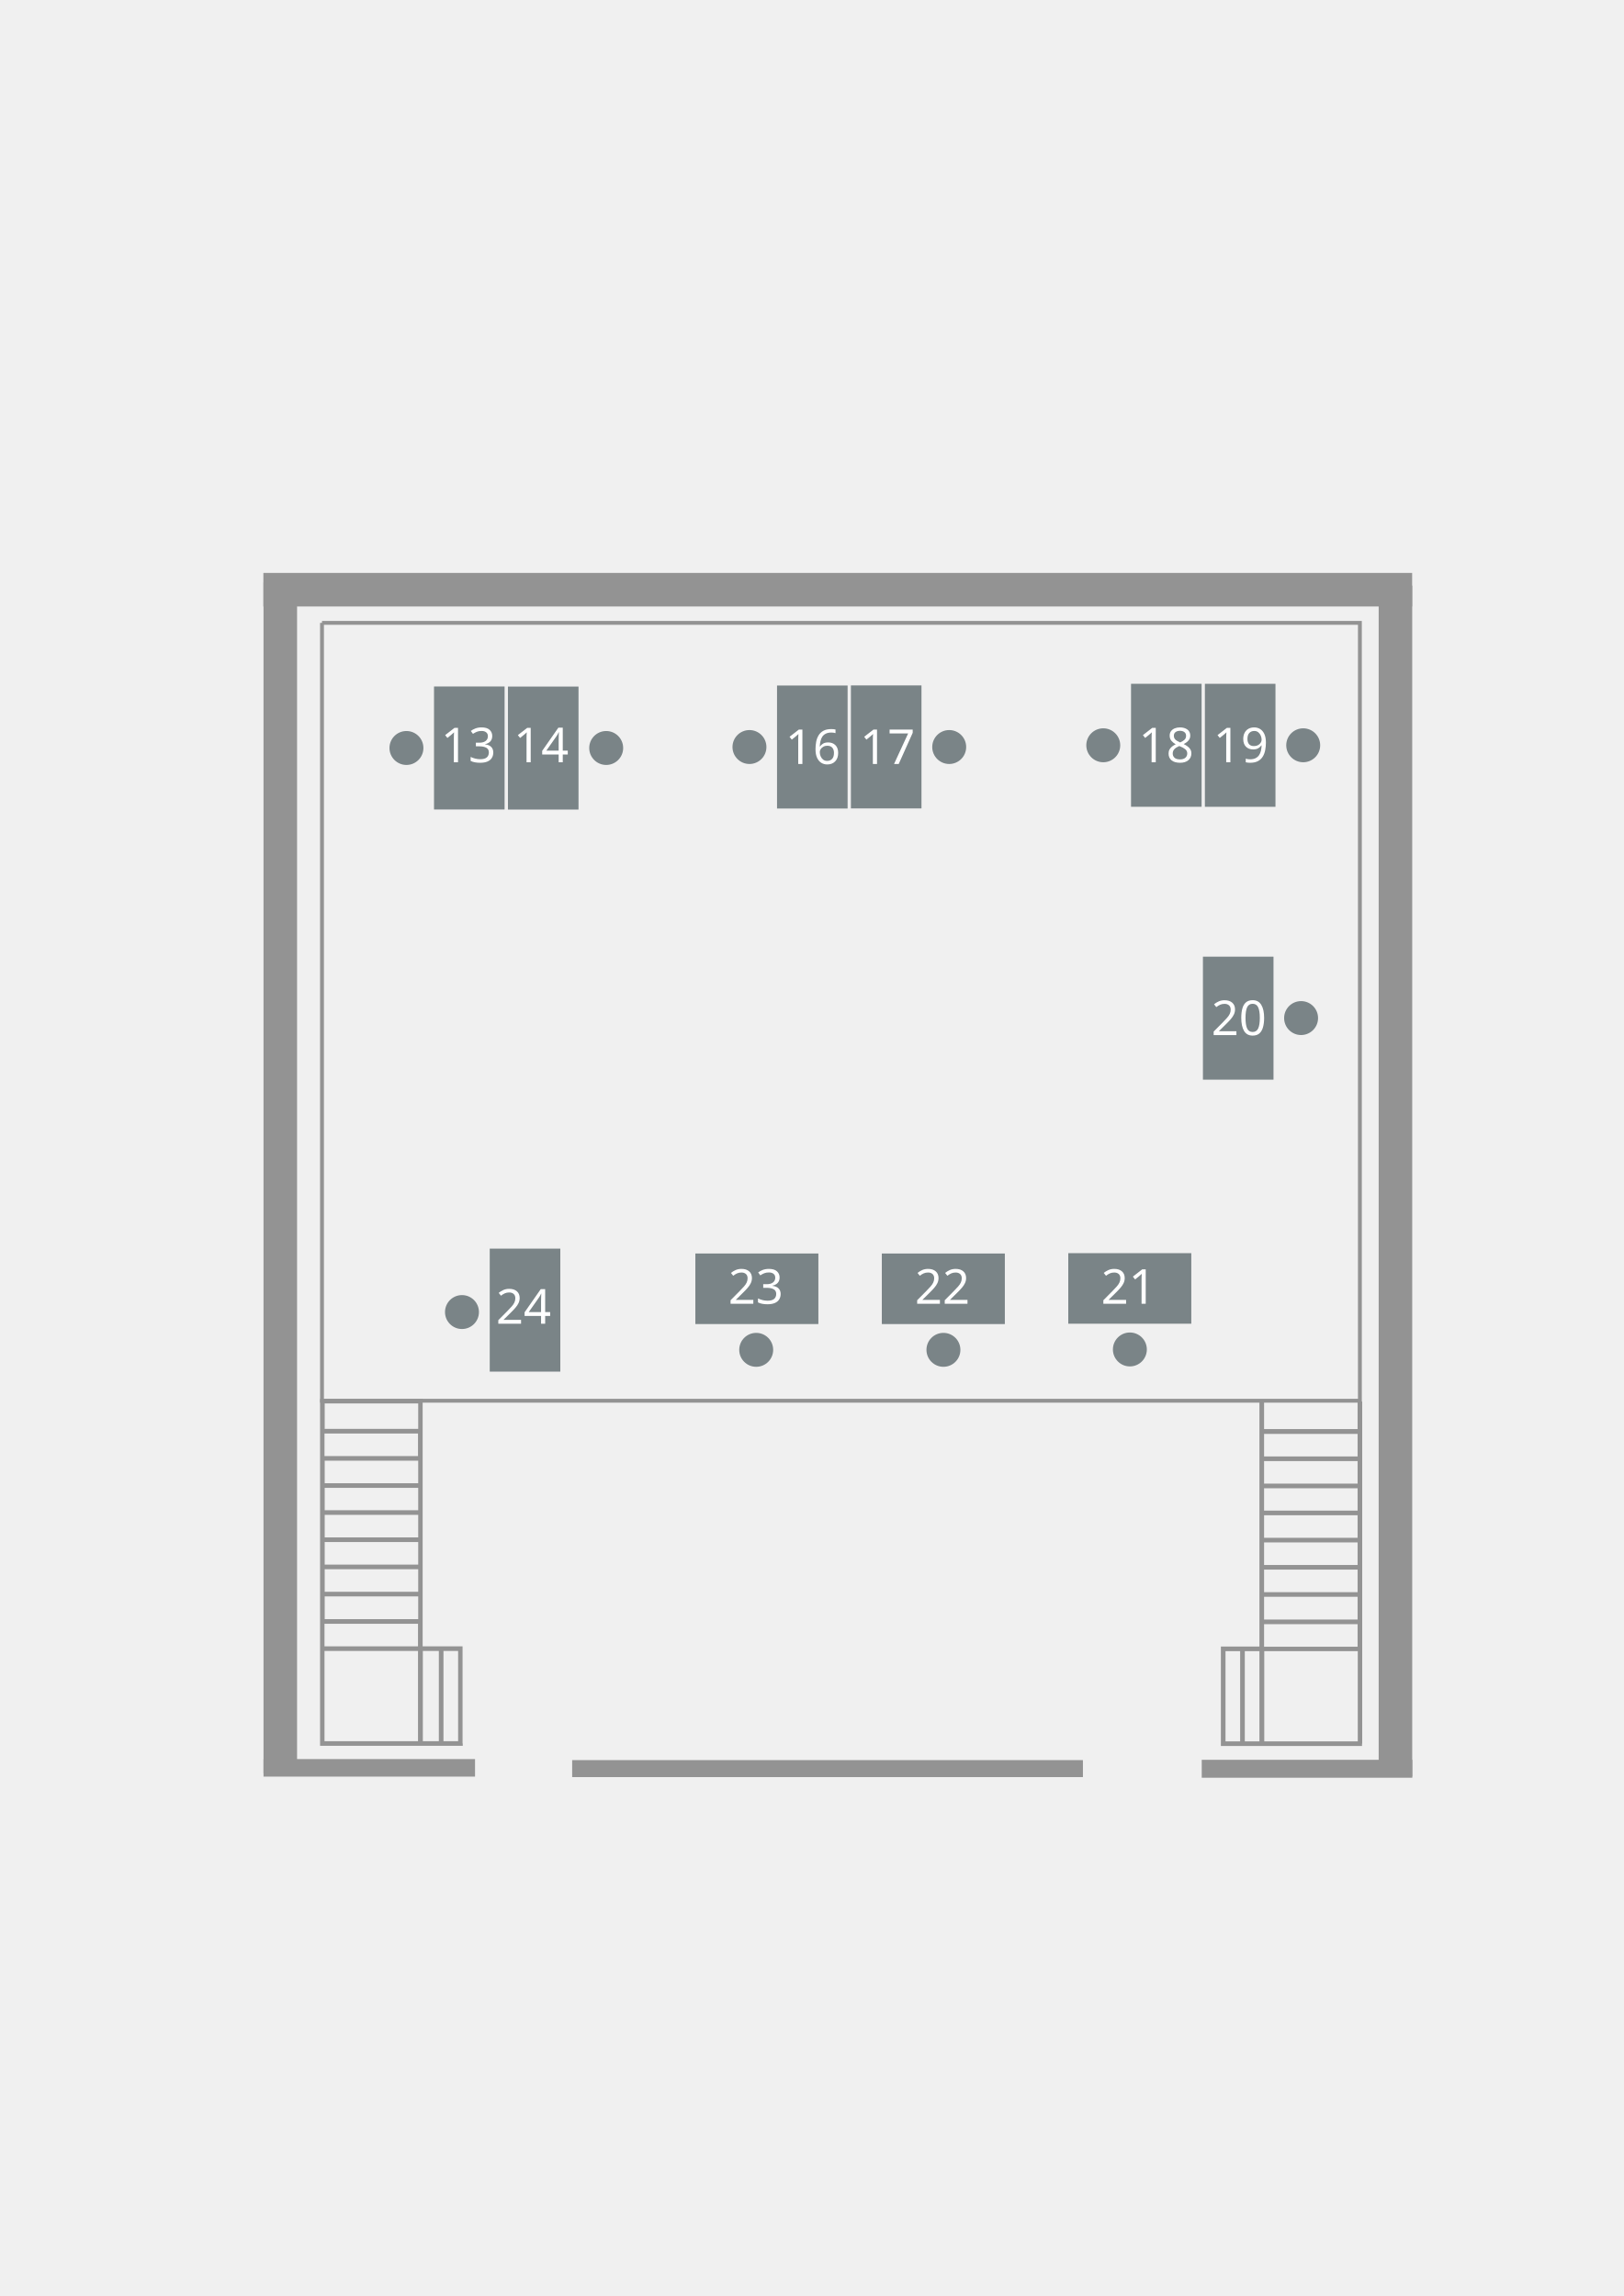
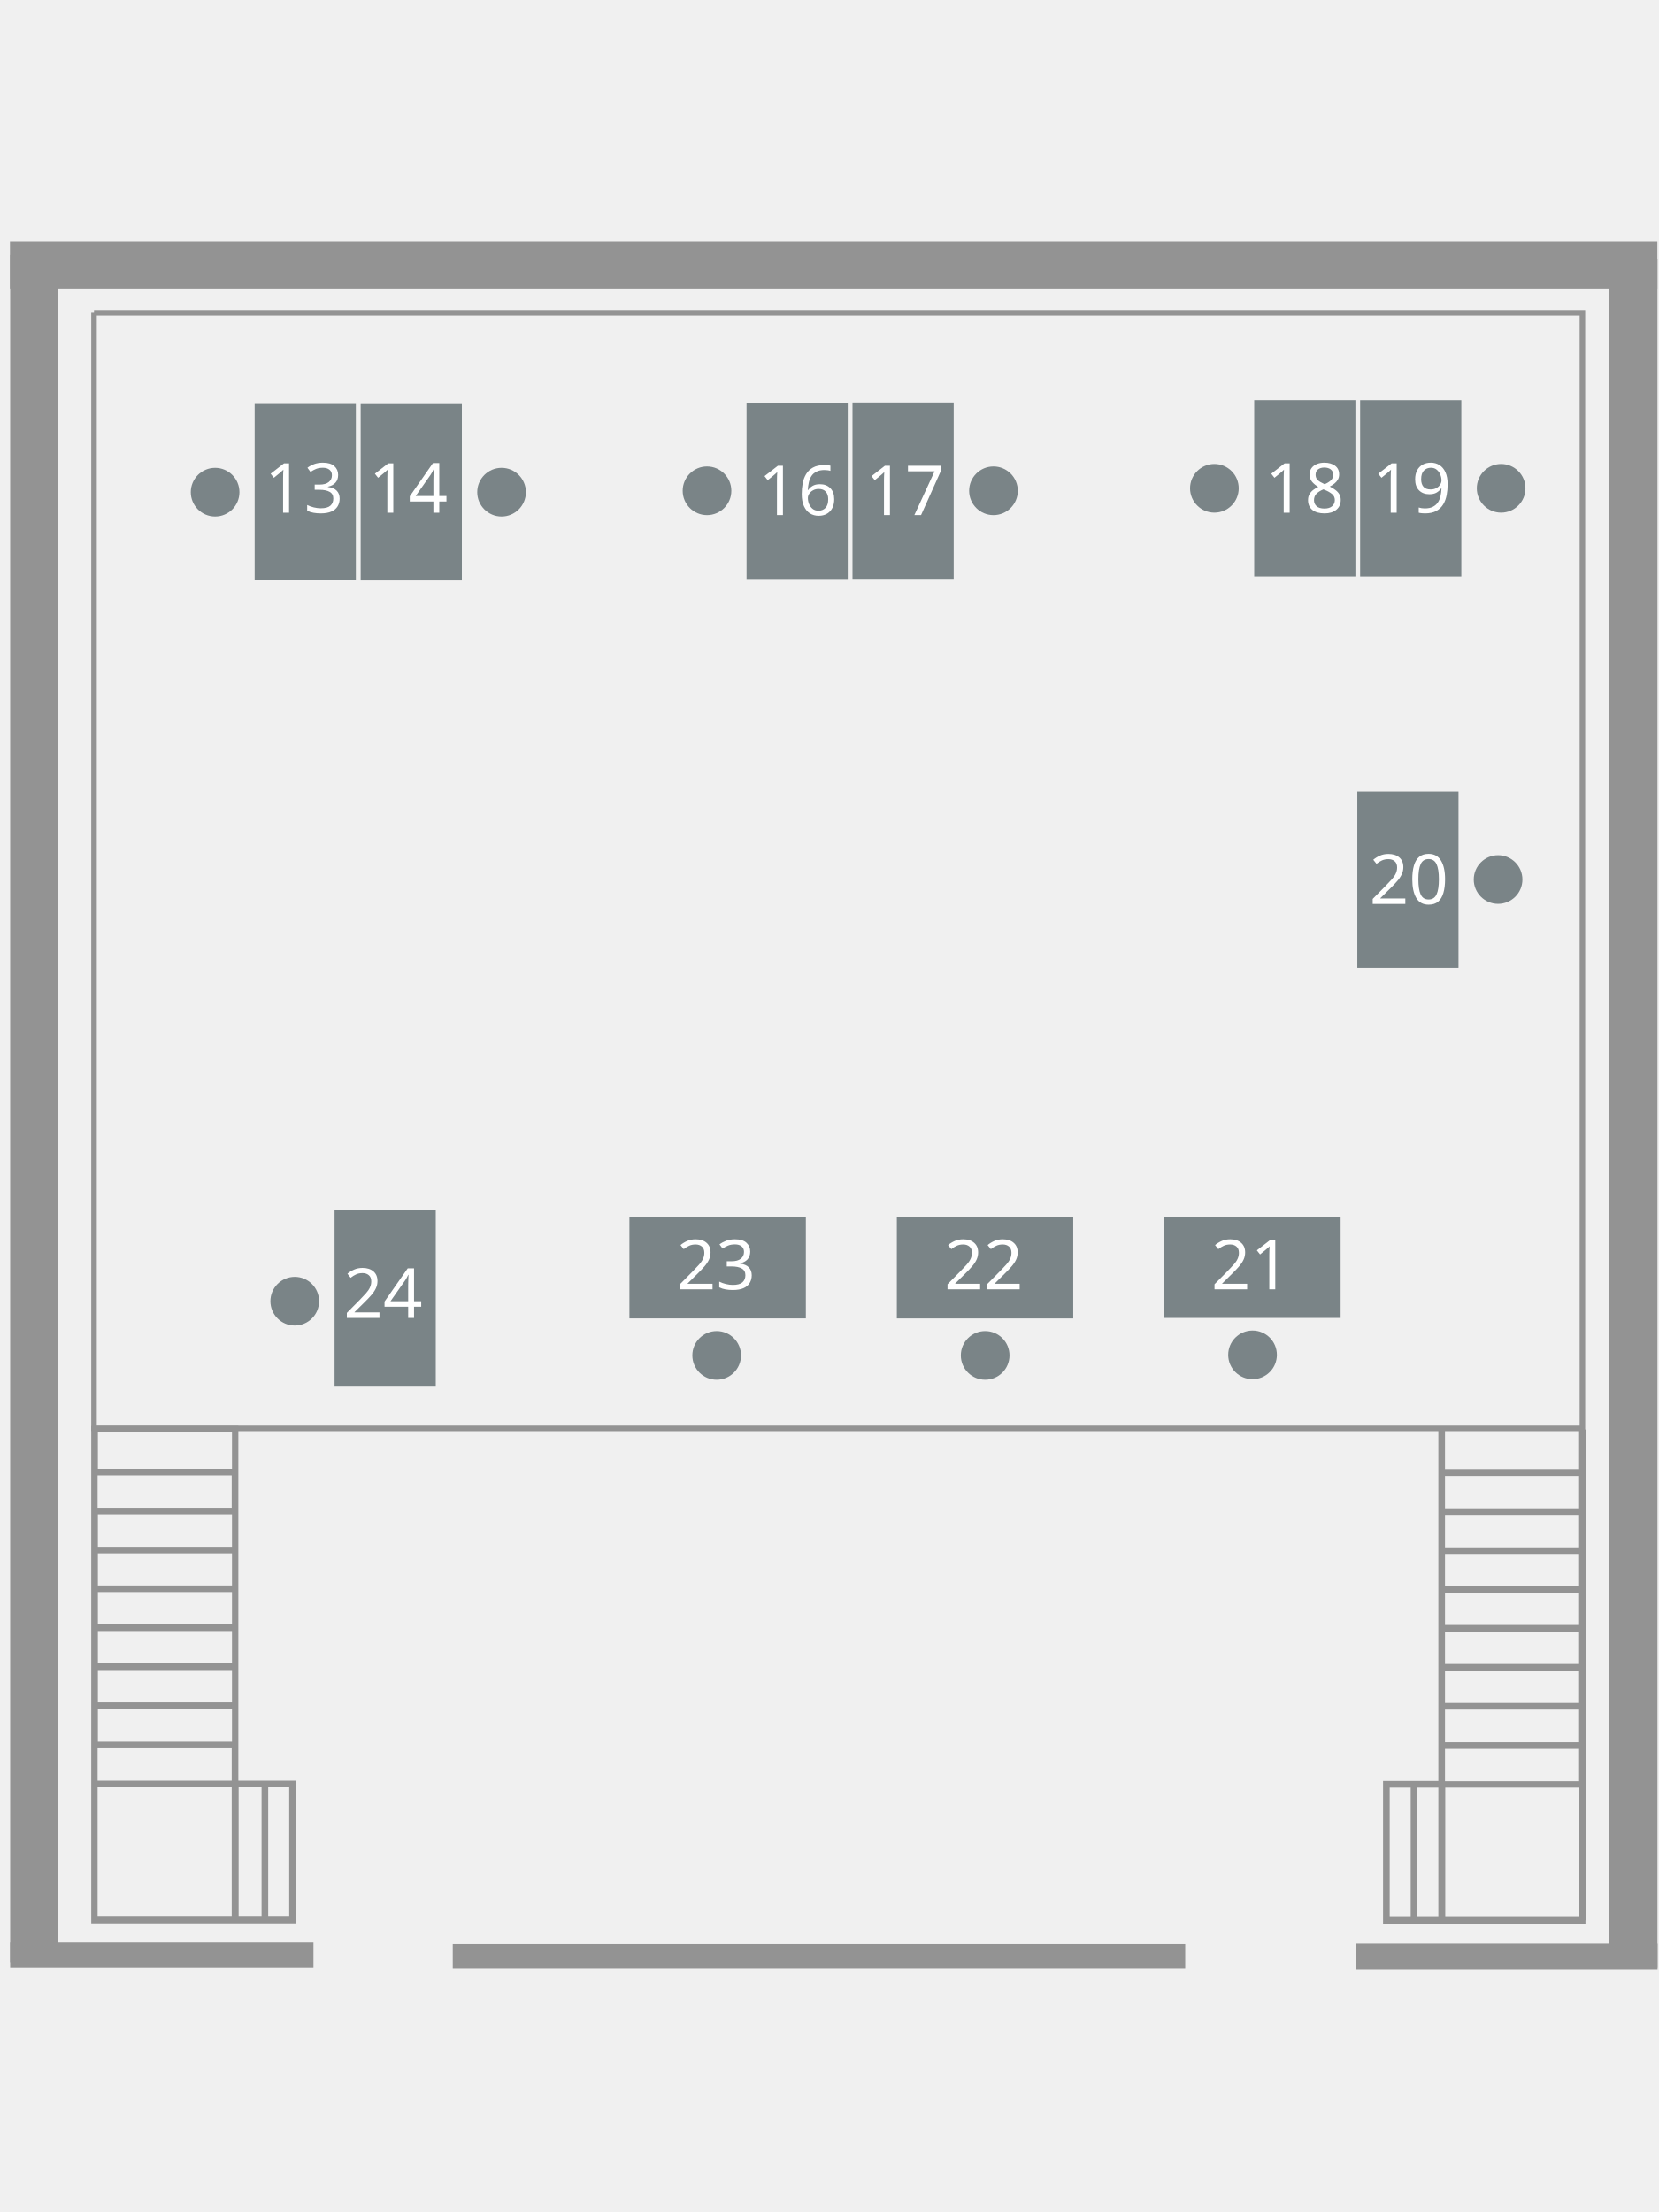
- <svg xmlns="http://www.w3.org/2000/svg" version="1.1" x="0px" y="0px" viewBox="0 0 842 1191" style="enable-background:new 0 0 842 1191;" xml:space="preserve">
+ <svg xmlns="http://www.w3.org/2000/svg" version="1.1" x="0px" y="0px" viewBox="133 210 600 800" style="enable-background:new 0 0 842 1191;" xml:space="preserve">
  <style type="text/css">
	.st0{fill:#E3E4E5;}
	.st1{fill:none;stroke:#000000;stroke-width:0.12;stroke-linecap:round;stroke-linejoin:round;stroke-miterlimit:10;}
	.st2{fill:none;stroke:#939393;stroke-width:0.5;stroke-miterlimit:10;}
	.st3{fill:#939393;}
	.st4{fill:none;stroke:#939393;stroke-width:0.75;stroke-miterlimit:10;}
	.st5{fill:none;stroke:#000000;stroke-width:1.5;stroke-miterlimit:10;}
	.st6{fill:none;stroke:#939393;stroke-width:2;stroke-miterlimit:10;}
	.st7{fill:#7A8487;}
	.st8{fill:#FFFFFF;}
	.st9{font-family:'Roboto-Black';}
	.st10{font-size:25px;}
	.st11{fill:#939393;stroke:#939393;stroke-width:0.5;stroke-miterlimit:10;}
	.st12{fill:none;stroke:#7A8487;stroke-miterlimit:10;}
</style>
  <g id="Layer_3">
</g>
  <g id="Layer_1">
    <line class="st1" x1="717.4" y1="312.3" x2="717.4" y2="312.9" />
    <line class="st1" x1="144.8" y1="312.3" x2="144.8" y2="313.5" />
    <line class="st1" x1="709.3" y1="921" x2="708.2" y2="921.5" />
    <line class="st1" x1="709.3" y1="917.5" x2="705.3" y2="921.5" />
    <line class="st1" x1="709.3" y1="915.2" x2="701.9" y2="921.5" />
    <line class="st1" x1="705.3" y1="915.2" x2="698.5" y2="921.5" />
    <line class="st1" x1="701.9" y1="915.2" x2="694.5" y2="921.5" />
    <line class="st1" x1="698.5" y1="915.2" x2="691.6" y2="921.5" />
    <line class="st1" x1="695.6" y1="915.2" x2="688.2" y2="921.5" />
    <line class="st1" x1="692.2" y1="915.2" x2="684.7" y2="921.5" />
    <line class="st1" x1="688.2" y1="915.2" x2="681.3" y2="921.5" />
    <line class="st1" x1="684.7" y1="915.2" x2="677.3" y2="921.5" />
    <line class="st1" x1="681.3" y1="915.2" x2="675" y2="921.5" />
    <line class="st1" x1="678.5" y1="915.2" x2="671.6" y2="921.5" />
    <line class="st1" x1="675" y1="915.2" x2="667.6" y2="921.5" />
    <line class="st1" x1="671.6" y1="915.2" x2="664.7" y2="921.5" />
    <line class="st1" x1="668.7" y1="915.2" x2="661.3" y2="921.5" />
    <line class="st1" x1="665.3" y1="915.2" x2="657.9" y2="921.5" />
    <line class="st1" x1="661.3" y1="915.2" x2="654.4" y2="921.5" />
    <line class="st1" x1="657.9" y1="915.2" x2="650.4" y2="921.5" />
    <line class="st1" x1="654.4" y1="915.2" x2="647.6" y2="921.5" />
    <line class="st1" x1="651.6" y1="915.2" x2="644.1" y2="921.5" />
    <line class="st1" x1="648.1" y1="915.2" x2="640.7" y2="921.5" />
    <line class="st1" x1="644.1" y1="915.2" x2="637.8" y2="921.5" />
    <line class="st1" x1="641.8" y1="915.2" x2="633.3" y2="921.5" />
    <line class="st1" x1="637.8" y1="915.2" x2="631" y2="921.5" />
    <line class="st1" x1="634.4" y1="915.2" x2="627.5" y2="921.5" />
    <rect x="136.6" y="297.2" class="st3" width="595.8" height="17.4" />
    <path class="st3" d="M706.4,905.7v-1.2h0.1V727h-2.4v14.3h-48.5v-14.7h-2.4v127.5h-20v1.2h0v49.2h0v1.2H706.4z M655.6,755.5v-11.7   h48.5v11.7H655.6z M655.6,769.6v-11.7h48.5v11.7H655.6z M655.6,783.6v-11.6h48.5v11.6H655.6z M655.6,797.7V786h48.5v11.7H655.6z    M655.6,811.8v-11.7h48.5v11.7H655.6z M655.6,825.9v-11.7h48.5v11.7H655.6z M655.6,840.1v-11.8h48.5v11.8H655.6z M655.6,854.2   v-11.7h48.5v11.7H655.6z M704.2,856.5v46.8h-48.5v-46.8H704.2z M653.2,856.5v46.8h-7.6v-46.8H653.2z M643.2,856.5v46.8h-7.6v-46.8   H643.2z" />
    <rect x="414.8" y="603.9" transform="matrix(-1.836970e-16 1 -1 -1.836970e-16 1336.339 -111.032)" class="st3" width="617.8" height="17.4" />
    <rect x="623.2" y="912.9" transform="matrix(-1 -1.224647e-16 1.224647e-16 -1 1355.677 1835.057)" class="st3" width="109.2" height="9.3" />
    <rect x="296.7" y="913" transform="matrix(-1 -1.224647e-16 1.224647e-16 -1 858.3469 1834.827)" class="st3" width="264.9" height="8.8" />
    <path class="st3" d="M239.9,904.4L239.9,904.4l0-49.2h0V854h-20.7V728.1h0v-2.4H166v0.8h0V854h0v2.4h0v46.8h0v2.4h74V904.4z    M237.6,903.2H230v-46.8h7.6V903.2z M227.6,856.4v46.8h-8.3v-46.8H227.6z M216.9,757.7v11.7h-48.5v-11.7H216.9z M168.3,755.3v-11.7   h48.5v11.7H168.3z M216.9,771.8v11.6h-48.5v-11.6H216.9z M216.9,785.8v11.7h-48.5v-11.7H216.9z M216.9,799.9v11.7h-48.5v-11.7   H216.9z M216.9,814v11.7h-48.5V814H216.9z M216.9,828.1v11.8h-48.5v-11.8H216.9z M216.9,741.2h-48.5v-13.2h48.5V741.2z    M168.3,842.3h48.5V854h-48.5V842.3z M168.3,856.4h48.5v46.8h-48.5V856.4z" />
    <rect x="-163.5" y="602.2" transform="matrix(-1.836970e-16 1 -1 -1.836970e-16 756.2715 465.6042)" class="st3" width="617.8" height="17.4" />
    <rect x="136.6" y="912.4" transform="matrix(-1 -1.224647e-16 1.224647e-16 -1 382.9702 1833.977)" class="st3" width="109.7" height="9.1" />
    <polyline class="st6" points="167,323.1 167,726.6 705.3,726.6 705.3,323.1 167,323.1  " />
    <rect x="254" y="647.7" class="st7" width="36.6" height="63.8" />
    <rect x="374.3" y="636.6" transform="matrix(6.123234e-17 -1 1 6.123234e-17 -275.957 1061.122)" class="st7" width="36.6" height="63.8" />
    <rect x="471" y="636.6" transform="matrix(6.123234e-17 -1 1 6.123234e-17 -179.2484 1157.831)" class="st7" width="36.6" height="63.8" />
    <circle class="st7" cx="392.2" cy="700.2" r="8.8" />
    <circle class="st7" cx="489.3" cy="700.2" r="8.8" />
    <rect x="567.7" y="636.4" transform="matrix(6.123234e-17 -1 1 6.123234e-17 -82.3468 1254.347)" class="st7" width="36.6" height="63.8" />
    <circle class="st7" cx="586" cy="700" r="8.8" />
    <circle class="st7" cx="239.6" cy="680.6" r="8.8" />
    <rect x="225.1" y="356.1" class="st7" width="36.6" height="63.8" />
    <circle class="st7" cx="210.8" cy="388" r="8.8" />
    <rect x="263.5" y="356.1" transform="matrix(-1 -1.224647e-16 1.224647e-16 -1 563.5414 776.04)" class="st7" width="36.6" height="63.8" />
    <circle class="st7" cx="314.4" cy="388" r="8.8" />
    <rect x="403" y="355.6" class="st7" width="36.6" height="63.8" />
    <circle class="st7" cx="388.7" cy="387.5" r="8.8" />
    <rect x="441.4" y="355.6" transform="matrix(-1 -1.224647e-16 1.224647e-16 -1 919.3162 774.9515)" class="st7" width="36.6" height="63.8" />
    <circle class="st7" cx="492.3" cy="387.5" r="8.8" />
    <rect x="586.6" y="354.7" class="st7" width="36.6" height="63.8" />
    <circle class="st7" cx="572.2" cy="386.6" r="8.8" />
    <rect x="624.9" y="354.7" transform="matrix(-1 -1.224647e-16 1.224647e-16 -1 1286.409 773.2102)" class="st7" width="36.6" height="63.8" />
    <circle class="st7" cx="675.9" cy="386.6" r="8.8" />
    <rect x="623.8" y="496.2" transform="matrix(-1 -1.224647e-16 1.224647e-16 -1 1284.29 1056.257)" class="st7" width="36.6" height="63.8" />
    <circle class="st7" cx="674.8" cy="528.1" r="8.8" />
    <text transform="matrix(1 0 0 1 228.6664 395.4187)" class="st8 st9 st10">13</text>
    <text transform="matrix(1 0 0 1 266.3691 395.4187)" class="st8 st9 st10">14</text>
    <text transform="matrix(1 0 0 1 407.2809 396.2896)" class="st8 st9 st10">16</text>
    <text transform="matrix(1 0 0 1 445.9838 396.2896)" class="st8 st9 st10">17</text>
    <text transform="matrix(1 0 0 1 590.5502 395.4188)" class="st8 st9 st10">18</text>
    <text transform="matrix(1 0 0 1 629.253 395.4188)" class="st8 st9 st10">19</text>
    <text transform="matrix(1 0 0 1 628.2525 536.9423)" class="st8 st9 st10">20</text>
    <text transform="matrix(1 0 0 1 571.0421 676.3056)" class="st8 st9 st10">21</text>
    <text transform="matrix(1 0 0 1 474.4771 676.3055)" class="st8 st9 st10">22</text>
    <text transform="matrix(1 0 0 1 377.7018 676.3054)" class="st8 st9 st10">23</text>
    <text transform="matrix(1 0 0 1 257.2412 686.6544)" class="st8 st9 st10">24</text>
  </g>
  <g id="Layer_2">
</g>
</svg>
